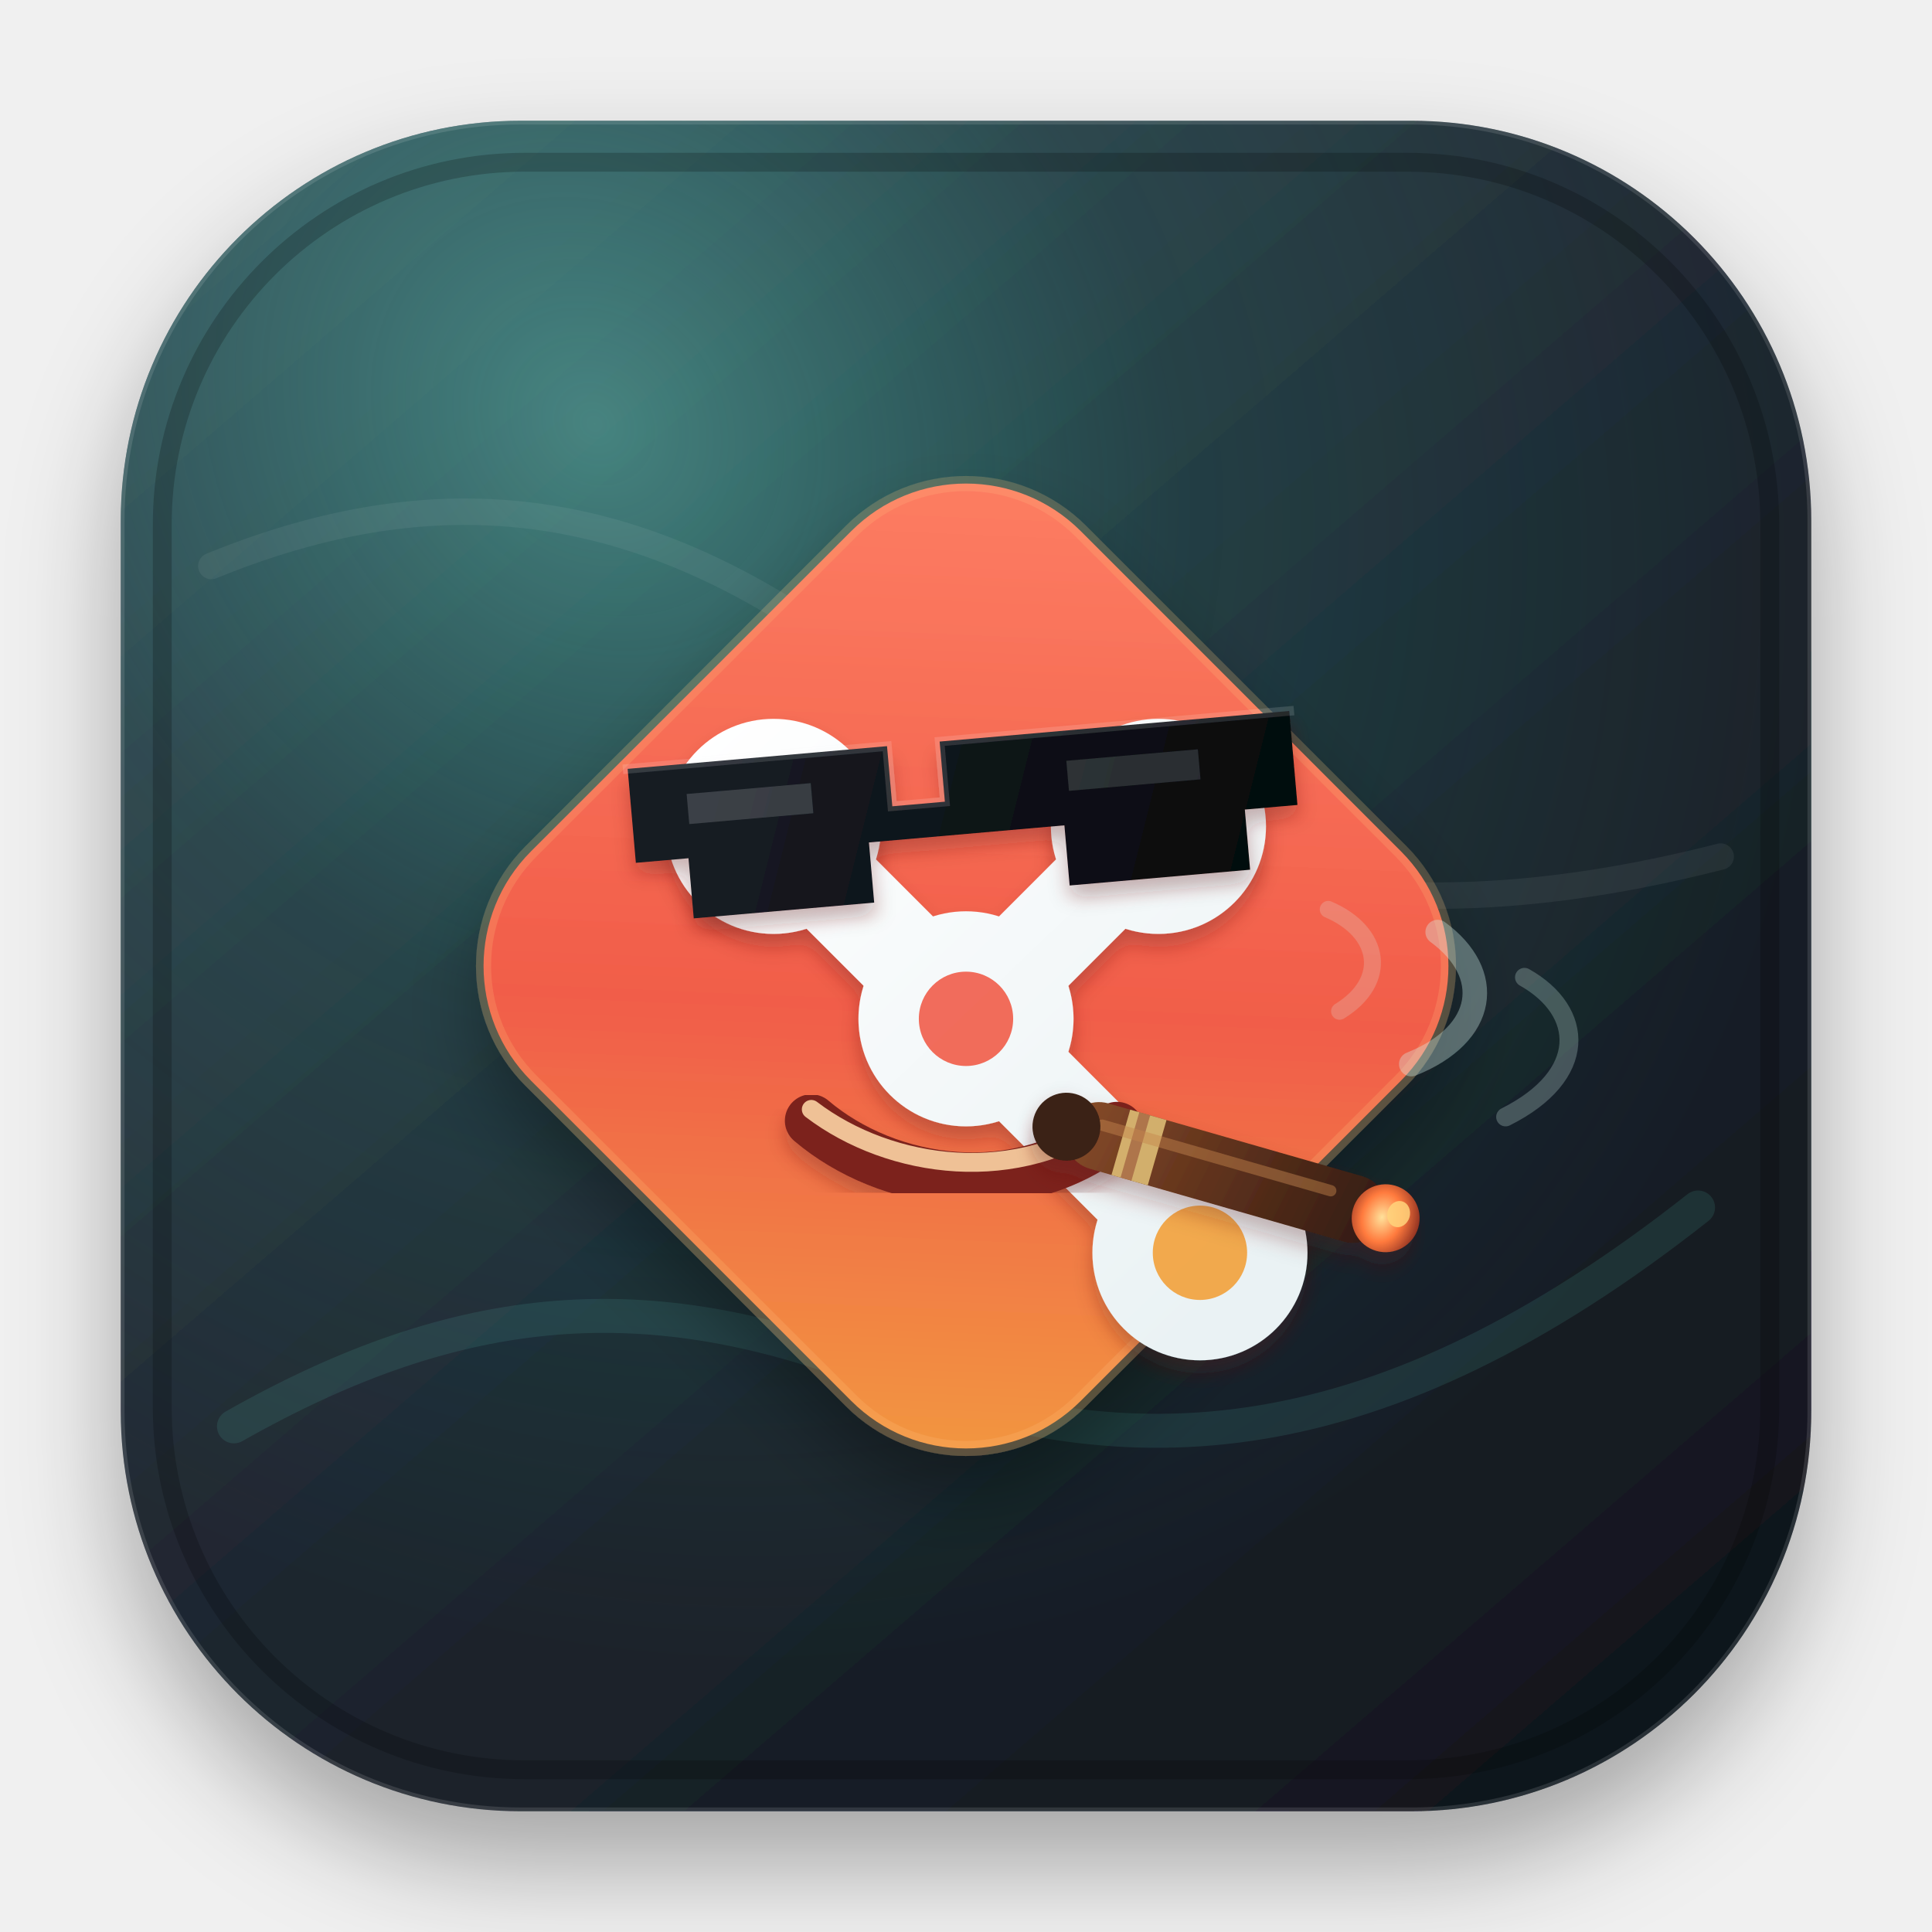
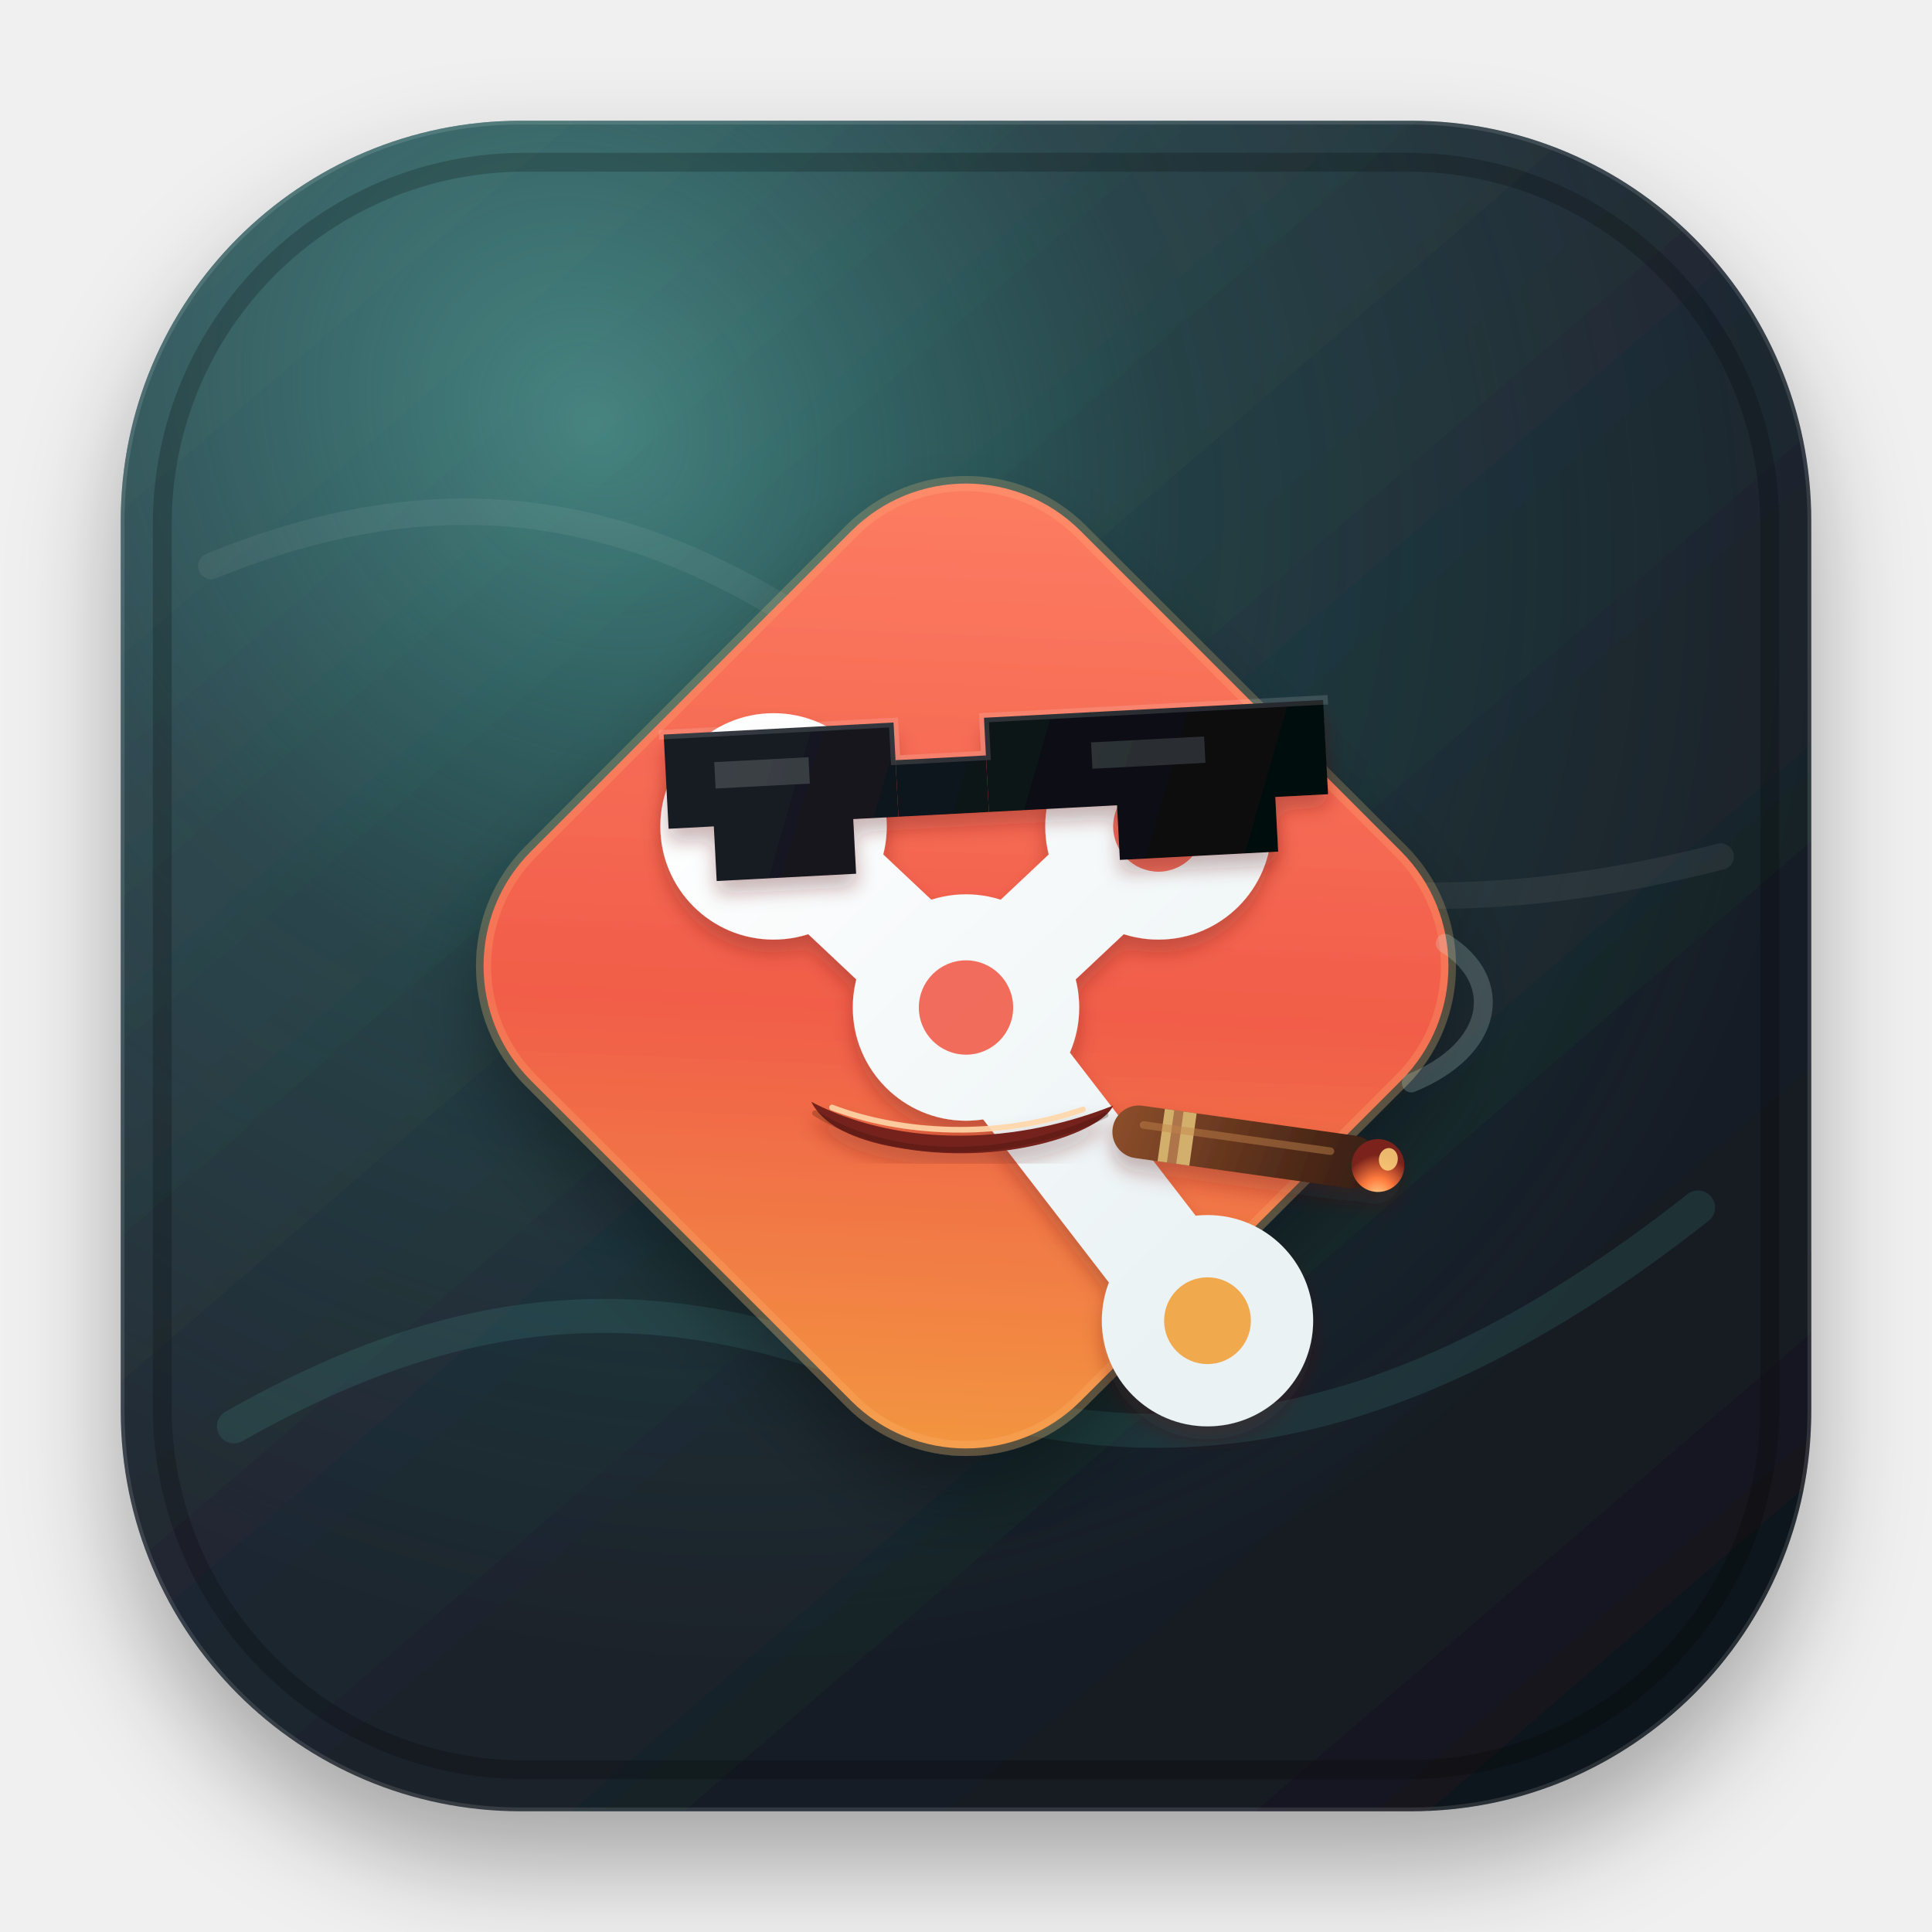
<svg xmlns="http://www.w3.org/2000/svg" viewBox="0 0 1024 1024">
  <defs>
    <linearGradient id="background" x1="154" y1="104" x2="870" y2="936" gradientUnits="userSpaceOnUse">
      <stop offset="0" stop-color="#3a424e" />
      <stop offset="0.46" stop-color="#202831" />
      <stop offset="1" stop-color="#10161d" />
    </linearGradient>
    <radialGradient id="teal-glow" cx="0" cy="0" r="1" gradientTransform="translate(320 226) rotate(51) scale(690 612)" gradientUnits="userSpaceOnUse">
      <stop offset="0" stop-color="#5fd6c3" stop-opacity="0.48" />
      <stop offset="0.48" stop-color="#26b8a2" stop-opacity="0.14" />
      <stop offset="1" stop-color="#26b8a2" stop-opacity="0" />
    </radialGradient>
    <linearGradient id="diamond" x1="300" y1="282" x2="722" y2="742" gradientUnits="userSpaceOnUse">
      <stop offset="0" stop-color="#ff8367" />
      <stop offset="0.54" stop-color="#f15d49" />
      <stop offset="1" stop-color="#f2a33f" />
    </linearGradient>
    <linearGradient id="branch" x1="372" y1="386" x2="656" y2="684" gradientUnits="userSpaceOnUse">
      <stop offset="0" stop-color="#ffffff" />
      <stop offset="1" stop-color="#eaf2f4" />
    </linearGradient>
    <linearGradient id="shades" x1="372" y1="384" x2="656" y2="482" gradientUnits="userSpaceOnUse">
      <stop offset="0" stop-color="#171d24" />
      <stop offset="1" stop-color="#06090d" />
    </linearGradient>
-     <linearGradient id="cigar" x1="560" y1="588" x2="742" y2="622" gradientUnits="userSpaceOnUse">
+     <linearGradient id="cigar" x1="592" y1="601" x2="734" y2="631" gradientUnits="userSpaceOnUse">
      <stop offset="0" stop-color="#8a4d2a" />
      <stop offset="0.48" stop-color="#5f321c" />
      <stop offset="1" stop-color="#2f1a12" />
    </linearGradient>
-     <radialGradient id="ember" cx="0" cy="0" r="1" gradientTransform="translate(738 606) rotate(90) scale(28 22)" gradientUnits="userSpaceOnUse">
+     <radialGradient id="ember" cx="0" cy="0" r="1" gradientTransform="translate(734 616) rotate(90) scale(24 20)" gradientUnits="userSpaceOnUse">
      <stop offset="0" stop-color="#ffe19a" />
      <stop offset="0.48" stop-color="#ff7a3d" />
      <stop offset="1" stop-color="#7b241d" />
    </radialGradient>
    <filter id="app-shadow" x="-10%" y="-8%" width="120%" height="124%" color-interpolation-filters="sRGB">
      <feDropShadow dx="0" dy="28" stdDeviation="28" flood-color="#000000" flood-opacity="0.32" />
    </filter>
    <filter id="diamond-shadow" x="-25%" y="-25%" width="150%" height="150%" color-interpolation-filters="sRGB">
      <feDropShadow dx="0" dy="22" stdDeviation="20" flood-color="#000000" flood-opacity="0.34" />
    </filter>
    <filter id="line-shadow" x="-20%" y="-20%" width="140%" height="140%" color-interpolation-filters="sRGB">
      <feDropShadow dx="0" dy="7" stdDeviation="5" flood-color="#652017" flood-opacity="0.32" />
    </filter>
    <clipPath id="app-shape">
      <rect x="64" y="64" width="896" height="896" rx="212" />
    </clipPath>
  </defs>
  <rect x="64" y="64" width="896" height="896" rx="212" fill="url(#background)" filter="url(#app-shadow)" />
  <g clip-path="url(#app-shape)">
    <rect x="64" y="64" width="896" height="896" fill="url(#teal-glow)" />
    <path d="M124 756C244 688 344 680 466 728C598 780 730 774 900 640" fill="none" stroke="#5fd6c3" stroke-width="18" stroke-linecap="round" opacity="0.12" />
    <path d="M112 300C244 246 356 268 476 366C596 464 724 502 912 454" fill="none" stroke="#ffffff" stroke-width="14" stroke-linecap="round" opacity="0.06" />
    <rect x="65" y="65" width="894" height="894" rx="211" fill="none" stroke="#ffffff" stroke-width="2" opacity="0.12" />
    <rect x="86" y="86" width="852" height="852" rx="192" fill="none" stroke="#000000" stroke-width="10" opacity="0.2" />
  </g>
  <g filter="url(#diamond-shadow)">
    <rect x="306" y="306" width="412" height="412" rx="86" fill="url(#diamond)" transform="rotate(45 512 512)" />
    <rect x="306" y="306" width="412" height="412" rx="86" fill="none" stroke="#ffc37d" stroke-width="8" opacity="0.2" transform="rotate(45 512 512)" />
  </g>
  <g filter="url(#line-shadow)">
-     <path d="M410 438L512 540L636 664" fill="none" stroke="url(#branch)" stroke-width="52" stroke-linecap="round" stroke-linejoin="round" />
-     <path d="M512 540L614 438" fill="none" stroke="url(#branch)" stroke-width="52" stroke-linecap="round" stroke-linejoin="round" />
-     <circle cx="410" cy="438" r="57" fill="url(#branch)" />
-     <circle cx="614" cy="438" r="57" fill="url(#branch)" />
-     <circle cx="512" cy="540" r="57" fill="url(#branch)" />
-     <circle cx="636" cy="664" r="57" fill="url(#branch)" />
+     <path d="M410 438L512 534L640 700" fill="none" stroke="url(#branch)" stroke-width="58" stroke-linecap="round" stroke-linejoin="round" />
+     <path d="M512 534L614 438" fill="none" stroke="url(#branch)" stroke-width="58" stroke-linecap="round" stroke-linejoin="round" />
+     <circle cx="410" cy="438" r="60" fill="url(#branch)" />
+     <circle cx="614" cy="438" r="60" fill="url(#branch)" />
+     <circle cx="512" cy="534" r="60" fill="url(#branch)" />
+     <circle cx="640" cy="700" r="56" fill="url(#branch)" />
    <circle cx="410" cy="438" r="24" fill="#f15d49" opacity="0.9" />
    <circle cx="614" cy="438" r="24" fill="#f15d49" opacity="0.9" />
-     <circle cx="512" cy="540" r="25" fill="#f15d49" opacity="0.9" />
-     <circle cx="636" cy="664" r="25" fill="#f2a33f" opacity="0.92" />
+     <circle cx="512" cy="534" r="25" fill="#f15d49" opacity="0.9" />
+     <circle cx="640" cy="700" r="23" fill="#f2a33f" opacity="0.92" />
  </g>
-   <g transform="rotate(-5 512 438)" filter="url(#line-shadow)">
-     <path d="M336 392H474V424H502V392H688V442H660V474H564V442H460V474H364V442H336Z" fill="url(#shades)" />
-     <path d="M366 408H432V424H366Z" fill="#ffffff" opacity="0.16" />
-     <path d="M568 408H638V424H568Z" fill="#ffffff" opacity="0.14" />
-     <path d="M336 392H474V424H502V392H688" fill="none" stroke="#ffffff" stroke-width="5" stroke-linecap="square" opacity="0.13" />
+   <g transform="translate(0 12) rotate(-3 512 416)" filter="url(#line-shadow)">
+     <path d="M354 369H476V419H452V448H378V419H354Z" fill="url(#shades)" />
+     <path d="M476 389H524V419H476Z" fill="url(#shades)" />
+     <path d="M524 369H704V419H676V448H592V419H524Z" fill="url(#shades)" />
+     <path d="M380 385H430V399H380Z" fill="#ffffff" opacity="0.16" />
+     <path d="M580 385H640V399H580Z" fill="#ffffff" opacity="0.14" />
+     <path d="M354 369H476V389H524V369H704" fill="none" stroke="#ffffff" stroke-width="5" stroke-linecap="square" opacity="0.13" />
  </g>
  <g filter="url(#line-shadow)">
-     <path d="M430 594C470 628 540 640 592 598" fill="none" stroke="#7b241d" stroke-width="28" stroke-linecap="round" />
-     <path d="M430 588C472 620 540 629 590 592" fill="none" stroke="#ffd6a7" stroke-width="10" stroke-linecap="round" opacity="0.88" />
+     <path d="M430 584C472 606 532 609 590 586C584 600 532 619 474 608C452 604 436 596 430 584Z" fill="#74231d" />
+     <path d="M441 587C478 601 528 604 574 588" fill="none" stroke="#ffd6a7" stroke-width="3" stroke-linecap="round" opacity="0.9" />
+     <path d="M432 590C470 614 532 617 586 591" fill="none" stroke="#3b120f" stroke-width="3" stroke-linecap="round" opacity="0.28" />
  </g>
-   <g transform="rotate(16 596 606)" filter="url(#line-shadow)">
-     <rect x="564" y="588" width="176" height="36" rx="18" fill="url(#cigar)" />
-     <rect x="594" y="588" width="20" height="36" fill="#d7b46f" opacity="0.95" />
-     <rect x="599" y="588" width="6" height="36" fill="#7b241d" opacity="0.42" />
-     <path d="M582 600H708" fill="none" stroke="#c4854d" stroke-width="6" stroke-linecap="round" opacity="0.46" />
-     <ellipse cx="740" cy="606" rx="18" ry="18" fill="url(#ember)" />
-     <ellipse cx="746" cy="602" rx="6" ry="7" fill="#ffd37b" opacity="0.85" />
-     <ellipse cx="564" cy="606" rx="18" ry="18" fill="#3b2116" />
+   <g transform="rotate(8 590 596)" filter="url(#line-shadow)">
+     <rect x="590" y="584" width="142" height="28" rx="14" fill="url(#cigar)" />
+     <rect x="616" y="584" width="17" height="28" fill="#d7b46f" opacity="0.95" />
+     <rect x="621" y="584" width="5" height="28" fill="#7b241d" opacity="0.42" />
+     <path d="M606 594H706" fill="none" stroke="#c4854d" stroke-width="4" stroke-linecap="round" opacity="0.46" />
+     <ellipse cx="732" cy="598" rx="14" ry="14" fill="url(#ember)" />
+     <ellipse cx="737" cy="594" rx="5" ry="6" fill="#ffd37b" opacity="0.85" />
  </g>
-   <g fill="none" stroke="#d7f6f1" stroke-linecap="round" opacity="0.34">
-     <path d="M748 564C788 548 792 516 762 494" stroke-width="13" />
-     <path d="M798 592C842 570 840 536 808 518" stroke-width="10" opacity="0.72" />
-     <path d="M710 536C736 520 732 494 704 482" stroke-width="9" opacity="0.58" />
+   <g fill="none" stroke="#d7f6f1" stroke-linecap="round" opacity="0.2">
+     <path d="M748 574C792 556 798 520 766 500" stroke-width="10" />
  </g>
</svg>
